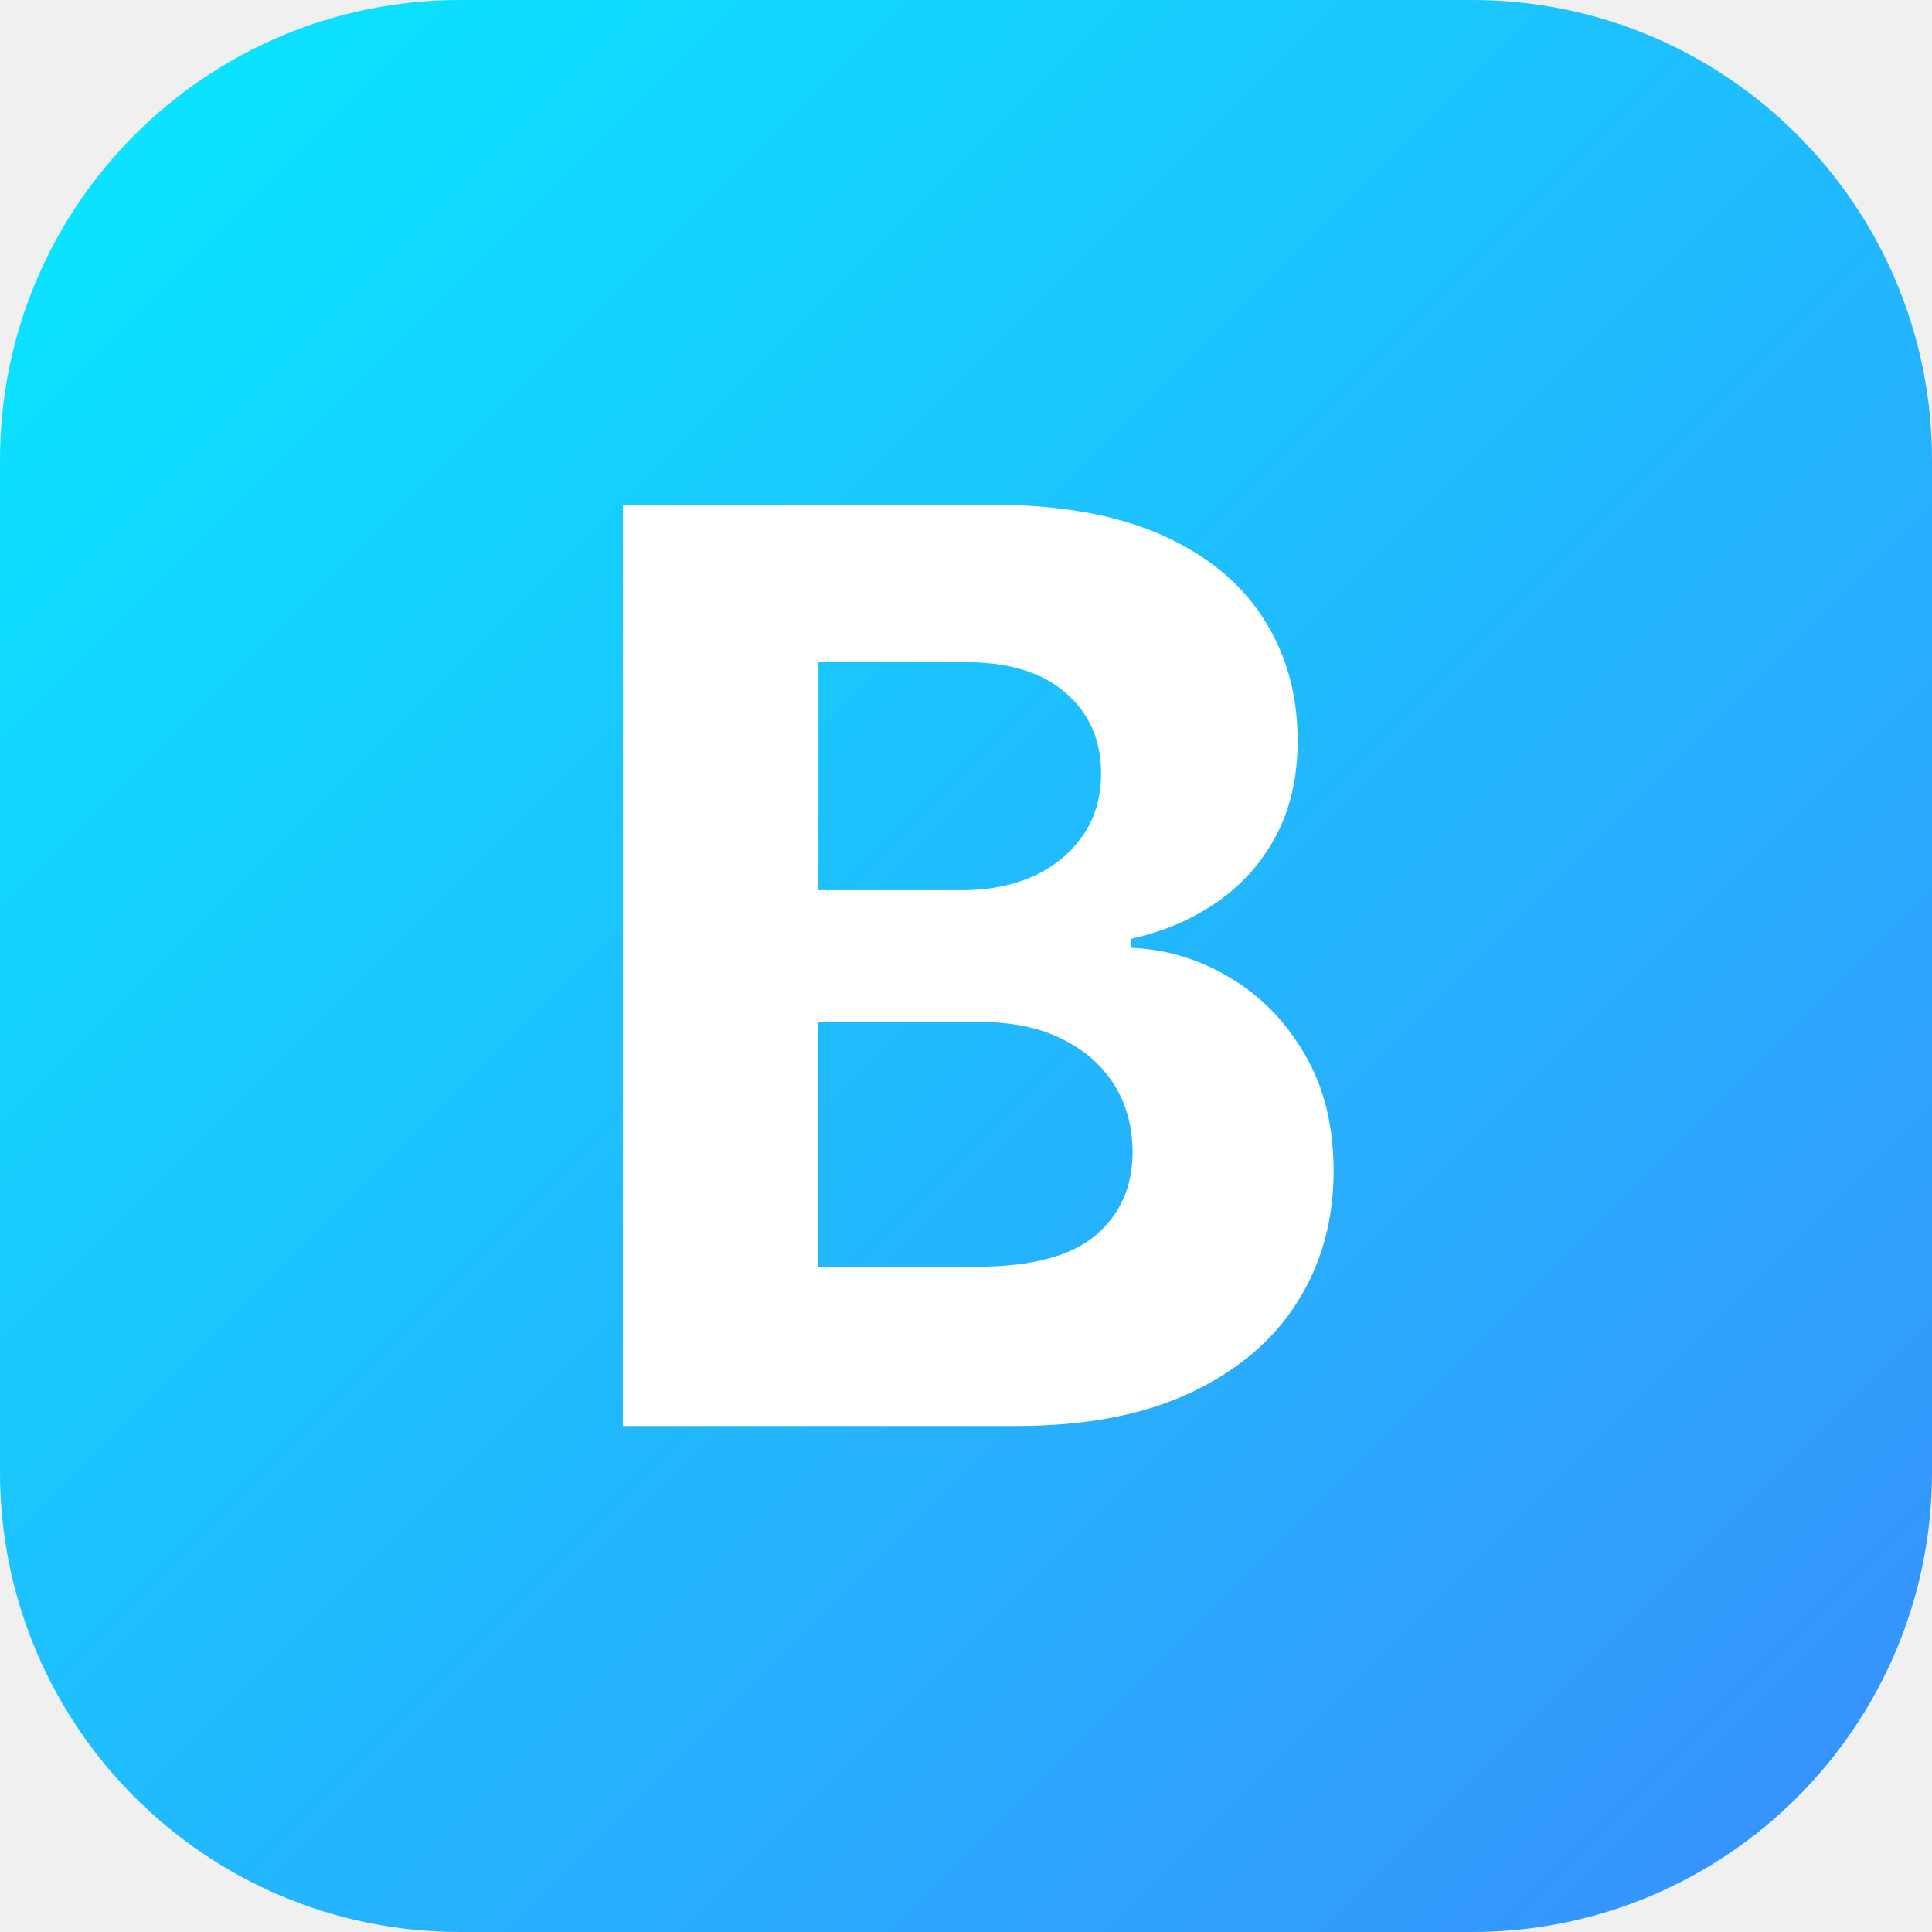
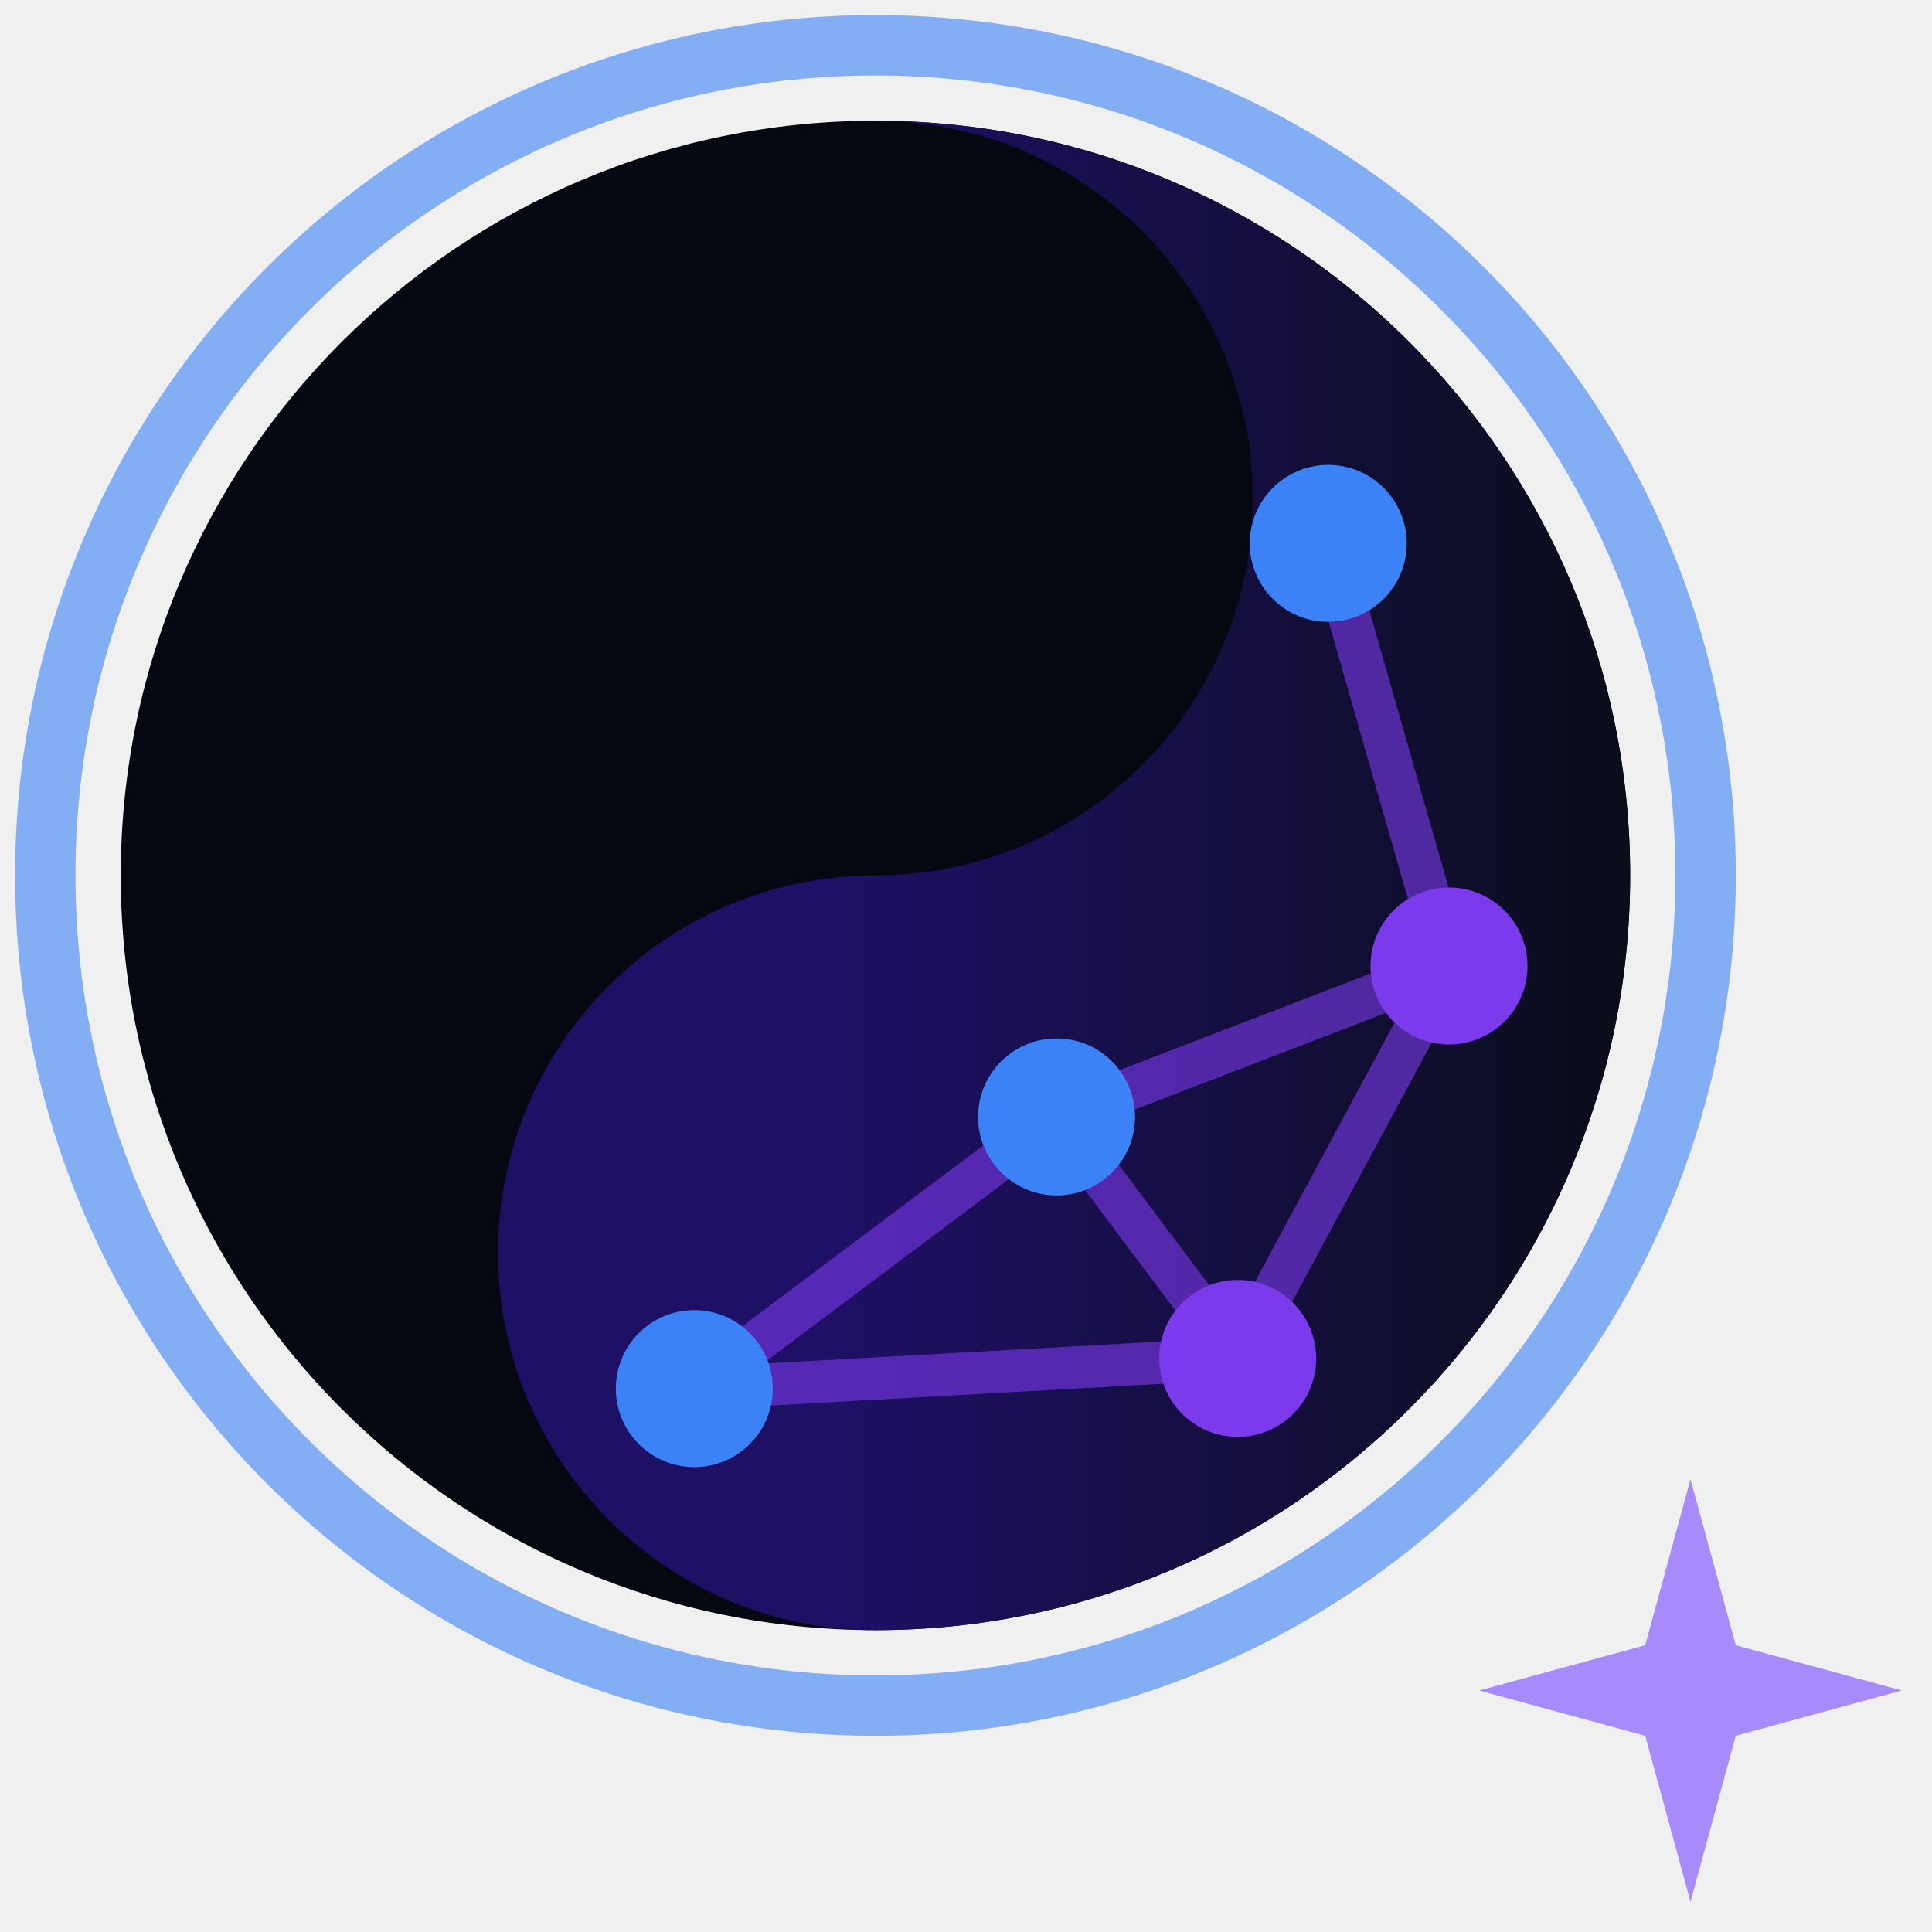
- <svg xmlns="http://www.w3.org/2000/svg" width="420" height="420" viewBox="0 0 420 420" fill="none">
-   <rect width="420" height="420" rx="100" fill="url(#paint0_linear_12_6)" />
-   <path d="M135.407 310V109.72H215.597C230.331 109.72 242.621 111.904 252.465 116.272C262.31 120.64 269.709 126.704 274.664 134.462C279.619 142.155 282.096 151.021 282.096 161.062C282.096 168.885 280.532 175.763 277.402 181.696C274.273 187.563 269.97 192.388 264.494 196.169C259.082 199.885 252.889 202.526 245.913 204.09V206.046C253.541 206.372 260.68 208.524 267.33 212.501C274.045 216.477 279.489 222.052 283.661 229.223C287.834 236.329 289.92 244.805 289.92 254.649C289.92 265.276 287.279 274.762 281.999 283.107C276.783 291.387 269.057 297.939 258.822 302.763C248.586 307.588 235.971 310 220.976 310H135.407ZM177.751 275.381H212.272C224.073 275.381 232.678 273.132 238.09 268.634C243.501 264.07 246.206 258.007 246.206 250.444C246.206 244.903 244.87 240.013 242.197 235.775C239.524 231.538 235.71 228.213 230.755 225.8C225.865 223.388 220.031 222.182 213.25 222.182H177.751V275.381ZM177.751 193.529H209.143C214.945 193.529 220.096 192.518 224.594 190.497C229.158 188.411 232.744 185.477 235.351 181.696C238.024 177.914 239.361 173.383 239.361 168.103C239.361 160.866 236.786 155.031 231.635 150.598C226.55 146.164 219.313 143.948 209.925 143.948H177.751V193.529Z" fill="white" />
+ <svg xmlns="http://www.w3.org/2000/svg" viewBox="0 0 64 64" width="64" height="64">
  <defs>
-     <linearGradient id="paint0_linear_12_6" x1="0" y1="0" x2="420" y2="420" gradientUnits="userSpaceOnUse">
-       <stop stop-color="#07E9FF" />
-       <stop offset="1" stop-color="#398EFC" />
+     <linearGradient id="yang" x1="0" y1="0.5" x2="1" y2="0.5">
+       <stop offset="0.3" stop-color="#1E1065" />
+       <stop offset="1" stop-color="#0A0D1A" />
    </linearGradient>
  </defs>
+   <circle cx="29" cy="29" r="25" fill="#050810" />
+   <path d="M29 4 A25 25 0 0 1 29 54 A12.5 12.5 0 0 1 29 29 A12.5 12.5 0 0 0 29 4 Z" fill="url(#yang)" />
+   <g stroke="#7C3AED" stroke-opacity="0.6" stroke-width="1.4" stroke-linecap="round">
+     <line x1="44" y1="18" x2="48" y2="32" />
+     <line x1="48" y1="32" x2="35" y2="37" />
+     <line x1="48" y1="32" x2="41" y2="45" />
+     <line x1="35" y1="37" x2="41" y2="45" />
+     <line x1="35" y1="37" x2="23" y2="46" />
+     <line x1="41" y1="45" x2="23" y2="46" />
+   </g>
+   <circle cx="44" cy="18" r="2.6" fill="#3B82F6" />
+   <circle cx="48" cy="32" r="2.6" fill="#7C3AED" />
+   <circle cx="35" cy="37" r="2.6" fill="#3B82F6" />
+   <circle cx="41" cy="45" r="2.6" fill="#7C3AED" />
+   <circle cx="23" cy="46" r="2.6" fill="#3B82F6" />
+   <circle cx="29" cy="29" r="27.5" fill="none" stroke="#3B82F6" stroke-opacity="0.6" stroke-width="2" />
+   <path d="M56 49 L57.5 54.5 L63 56 L57.5 57.5 L56 63 L54.5 57.5 L49 56 L54.5 54.5 Z" fill="#A78BFA" />
</svg>
